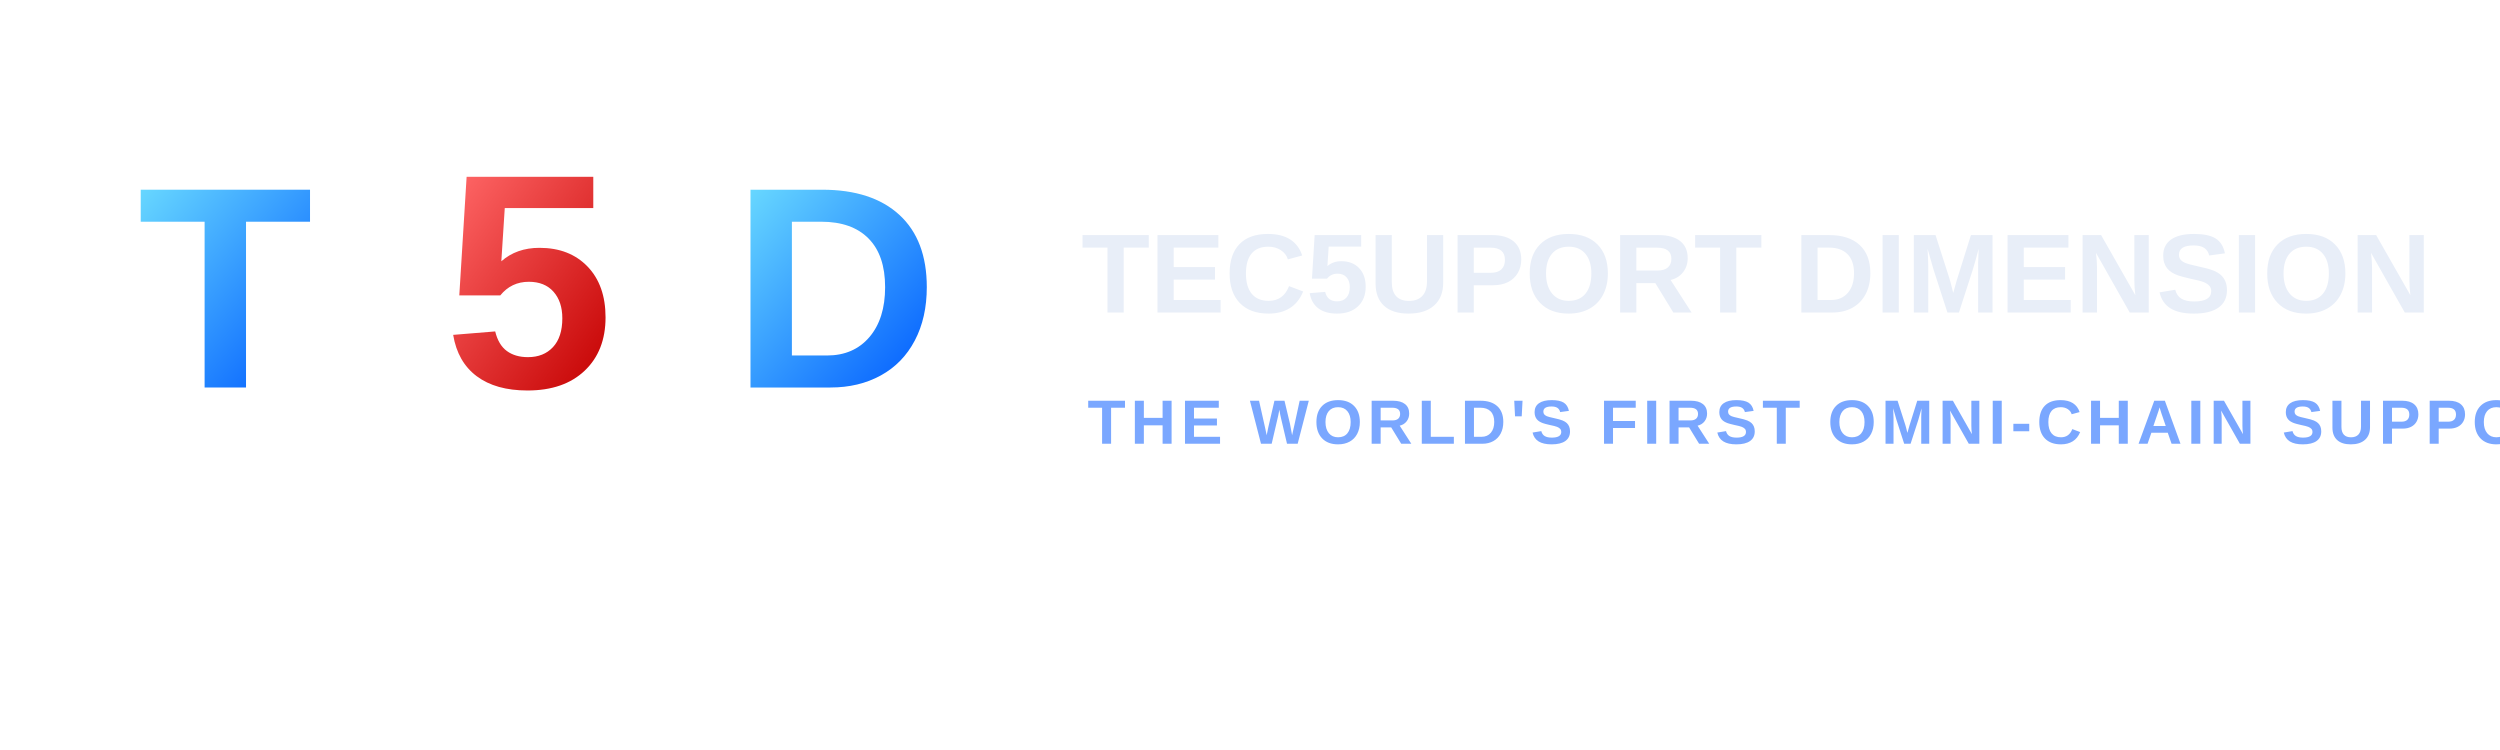
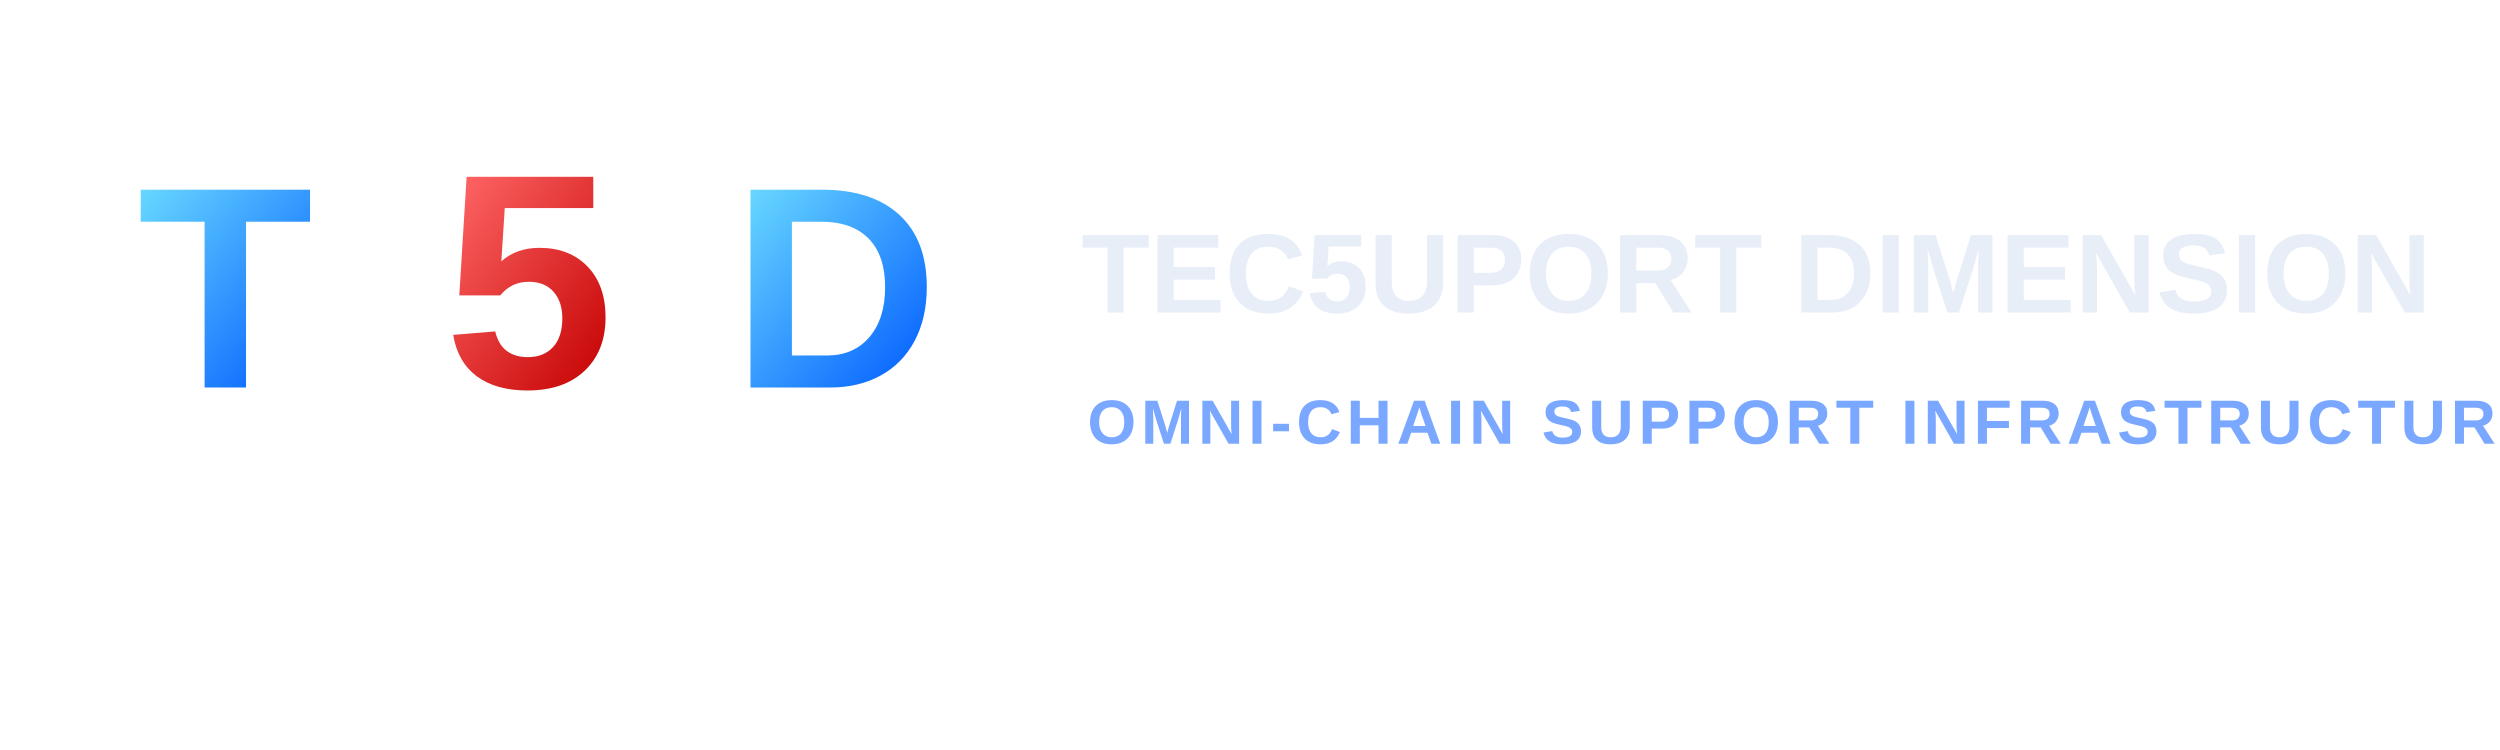
<svg xmlns="http://www.w3.org/2000/svg" width="2000" height="600" viewBox="0 0 2000 600">
  <defs>
    <linearGradient id="blue" x1="0" y1="0" x2="1" y2="1">
      <stop offset="0%" stop-color="#67d7ff" />
      <stop offset="100%" stop-color="#005bff" />
    </linearGradient>
    <linearGradient id="red" x1="0" y1="0" x2="1" y2="1">
      <stop offset="0%" stop-color="#ff6767" />
      <stop offset="100%" stop-color="#c40000" />
    </linearGradient>
  </defs>
  <rect width="100%" height="100%" fill="transparent" />
  <g font-family="Arial Black, Arial, Helvetica, sans-serif" font-weight="900">
    <text x="110" y="310" font-size="230" fill="url(#blue)">T</text>
    <text x="355" y="310" font-size="245" fill="url(#red)">5</text>
    <text x="585" y="310" font-size="230" fill="url(#blue)">D</text>
    <text x="865" y="250" font-size="90" fill="#e8eef8">TEC5UPORT DIMENSION</text>
-     <text x="870" y="355" font-size="50" letter-spacing="4" fill="#7aa7ff">THE WORLD'S FIRST OMNI-CHAIN SUPPORT LAYER</text>
+     <text x="870" y="355" font-size="50" letter-spacing="4" fill="#7aa7ff">OMNI-CHAIN SUPPORT INFRASTRUCTURE</text>
  </g>
</svg>
